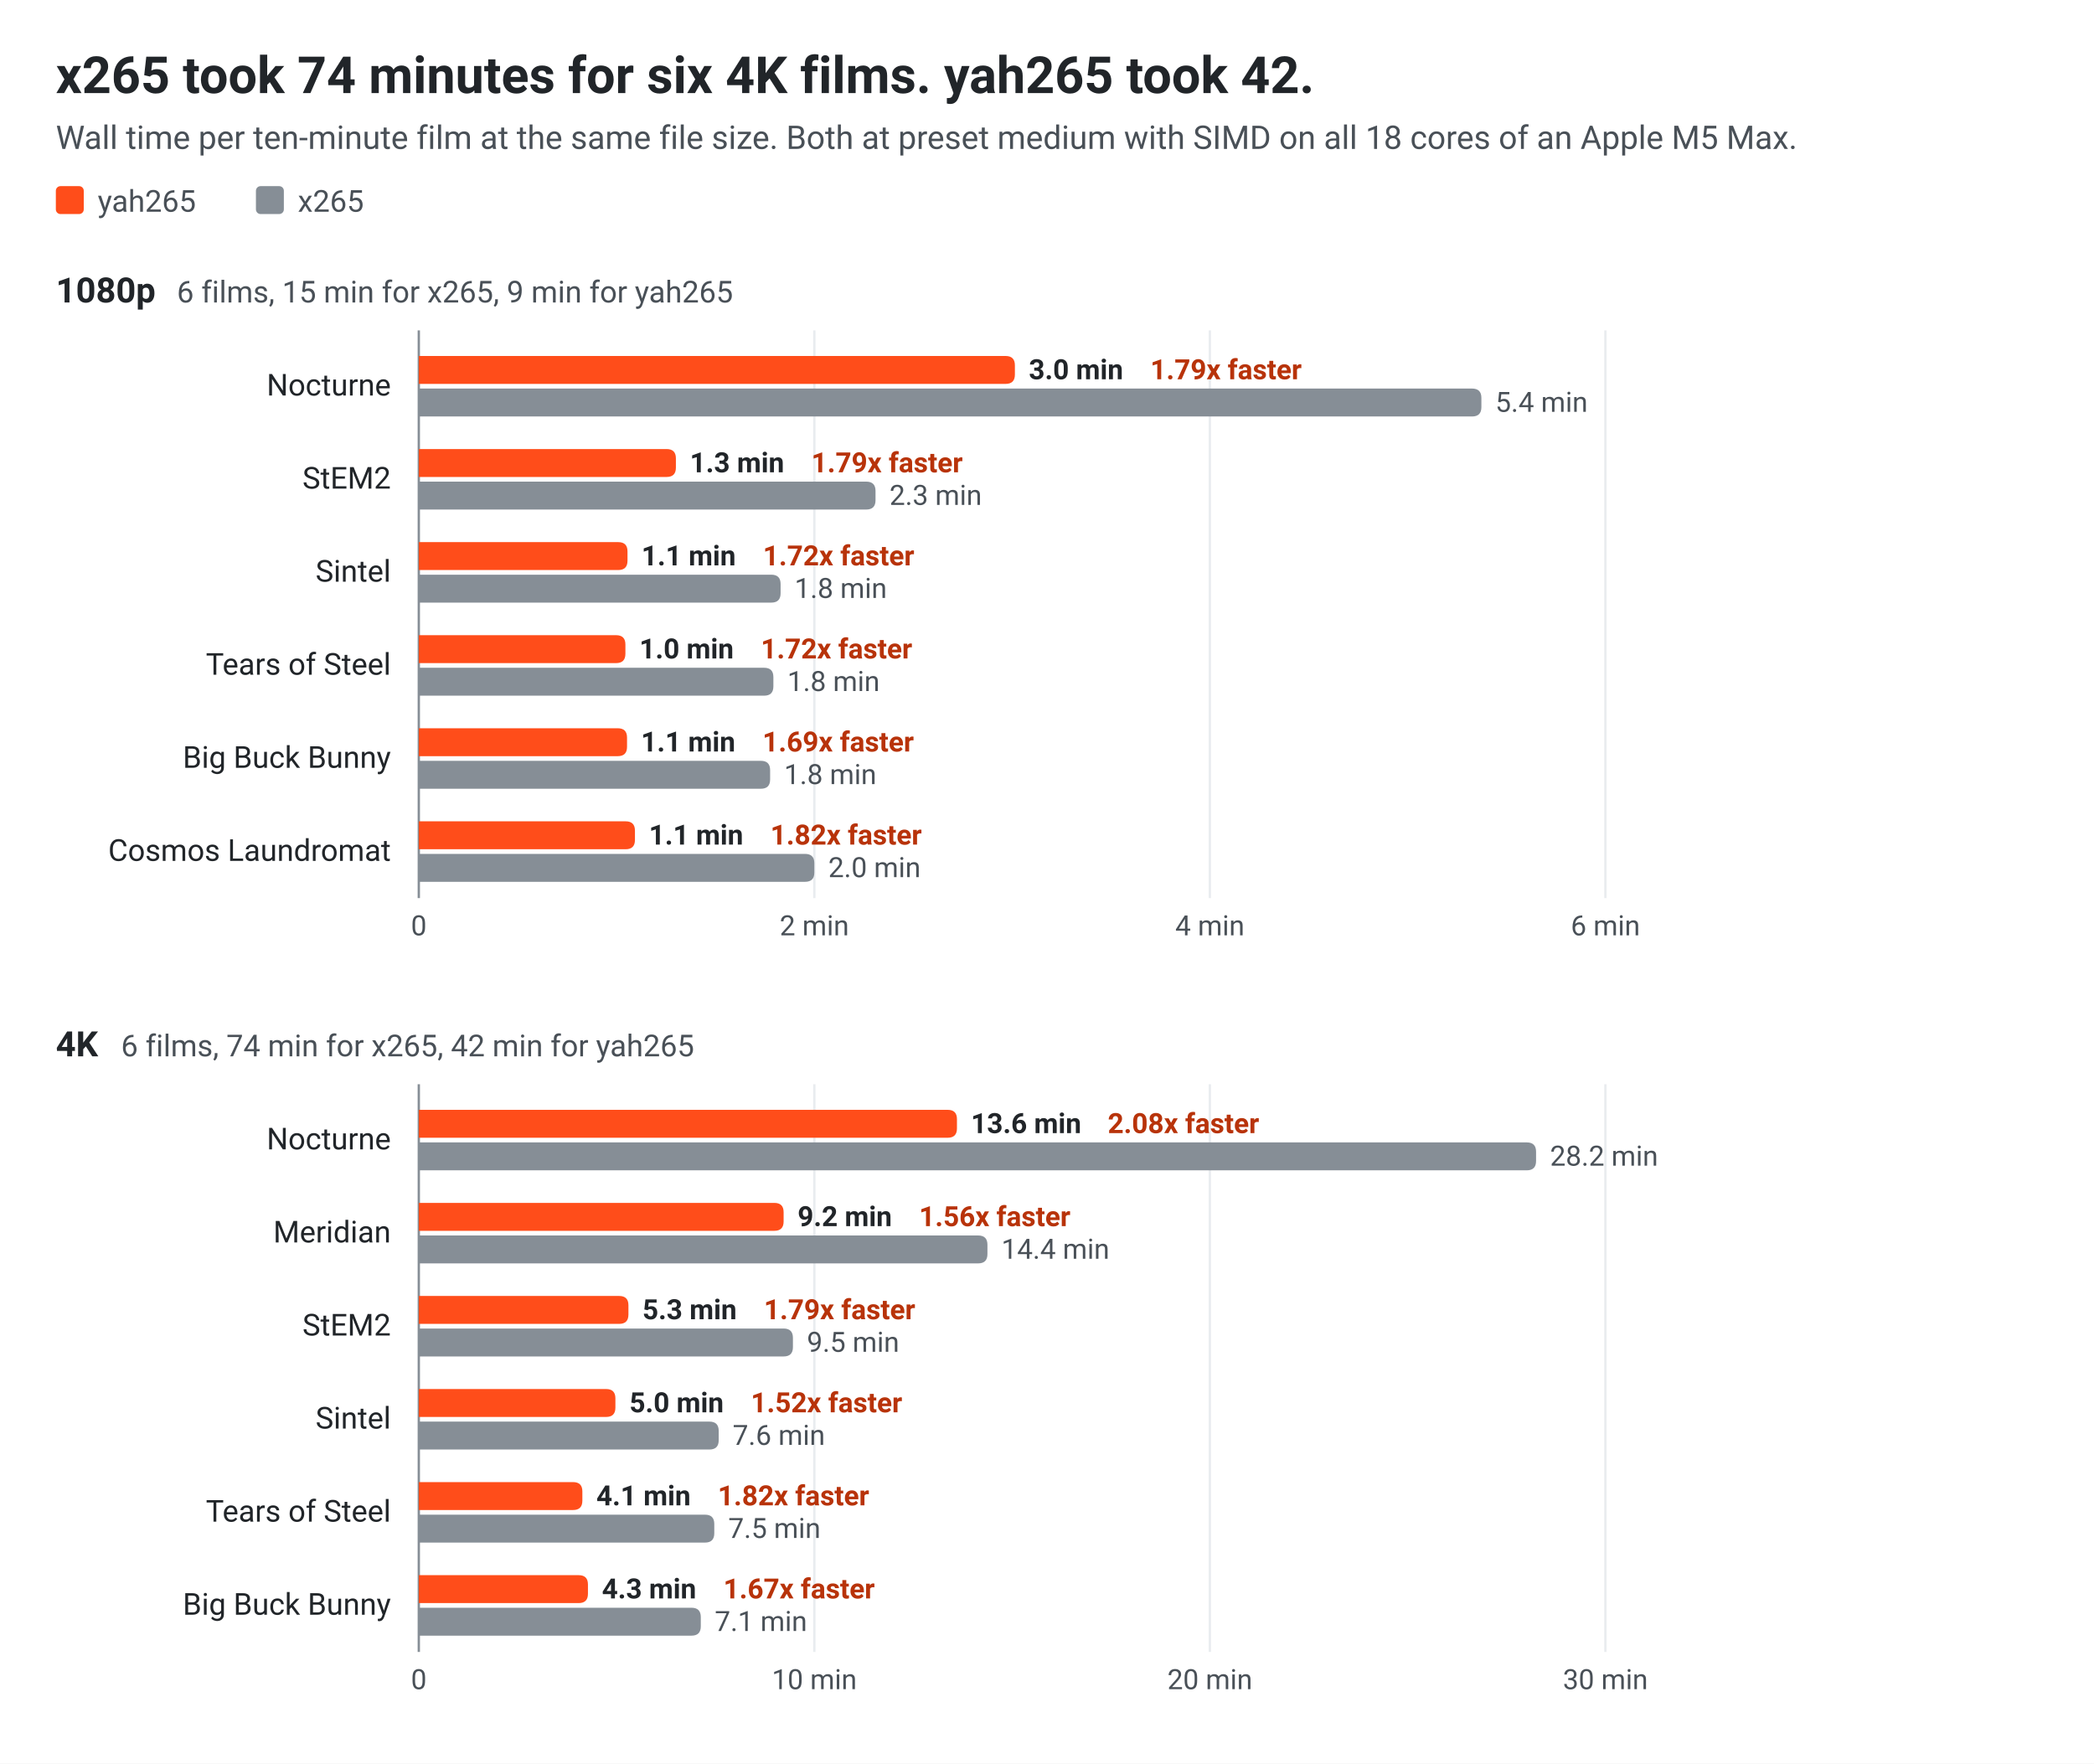
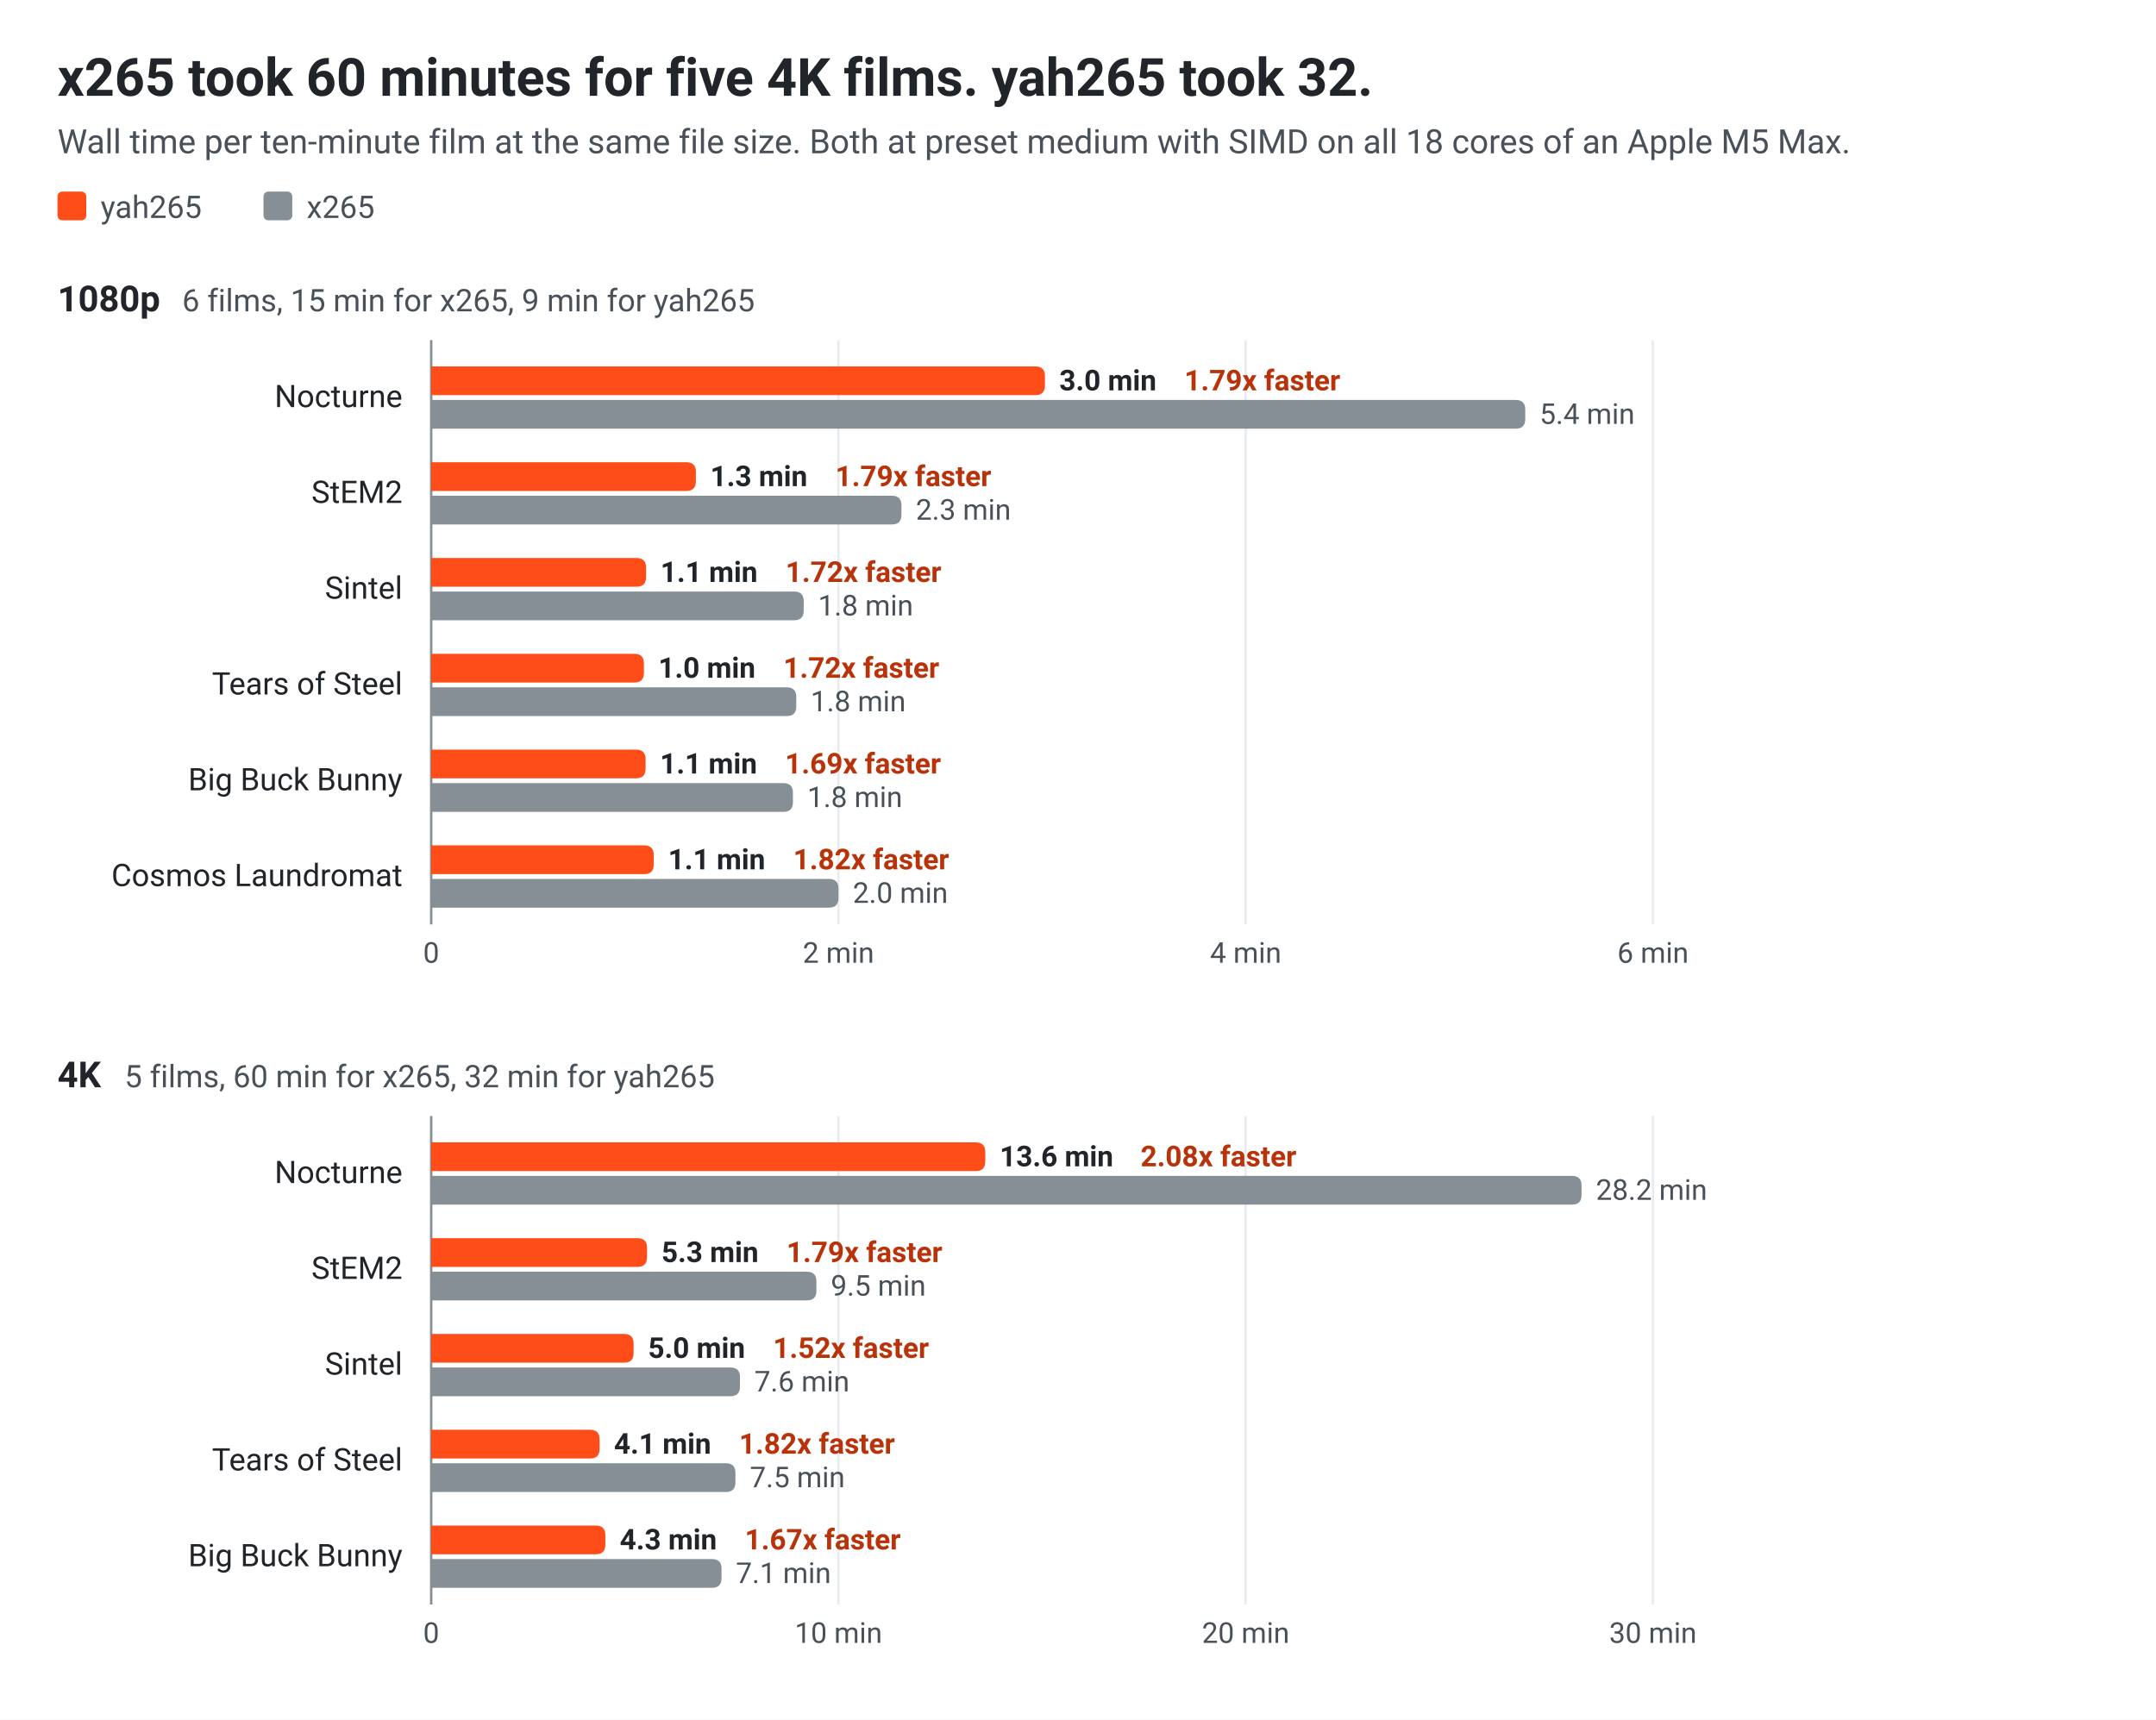
- <svg xmlns="http://www.w3.org/2000/svg" width="900" height="758" viewBox="0 0 900 758" role="img">
+ <svg xmlns="http://www.w3.org/2000/svg" width="900" height="718" viewBox="0 0 900 718" role="img">
  <style>
.bg{fill:#ffffff}.t1{fill:#212529}.t2{fill:#495057}.grid{stroke:#e9ecef}
.base{stroke:#868e96}.ring{stroke:#ffffff}.med{stroke:#212529}.band{fill:#f1f3f5}
.s1{fill:#ff4d1a}.s2{fill:#00919a}.s3{fill:#6250d6}.sx{fill:#868e96}
.l1{stroke:#ff4d1a}.l2{stroke:#00919a}.l3{stroke:#6250d6}.lx{stroke:#868e96}.span{stroke:#dee2e6}
.note{fill:#b8330a}.wash{fill:#ffe8dc}
text{font-family:system-ui,-apple-system,"Segoe UI",Roboto,Helvetica,Arial,sans-serif}
@media (prefers-color-scheme:dark){
.bg{fill:#1b1c1e}.t1{fill:#e9ecee}.t2{fill:#b6bcc1}.grid{stroke:#2e3135}
.base{stroke:#8f959a}.ring{stroke:#1b1c1e}.med{stroke:#e9ecee}.band{fill:#23262a}
.s1{fill:#ff4d1a}.s2{fill:#12a3ad}.s3{fill:#9085e9}.sx{fill:#8f959a}
.l1{stroke:#ff4d1a}.l2{stroke:#12a3ad}.l3{stroke:#9085e9}.lx{stroke:#8f959a}.span{stroke:#3a3e43}
.note{fill:#ff8a5c}.wash{fill:#45200f}}
</style>
  <rect width="100%" height="100%" class="bg" />
-   <text x="24.0" y="40.0" font-size="22" class="t1" text-anchor="start" font-weight="600">x265 took 74 minutes for six 4K films. yah265 took 42.</text>
+   <text x="24.0" y="40.0" font-size="22" class="t1" text-anchor="start" font-weight="600">x265 took 60 minutes for five 4K films. yah265 took 32.</text>
  <text x="24.0" y="64.0" font-size="14" class="t2" text-anchor="start">Wall time per ten-minute film at the same file size. Both at preset medium with SIMD on all 18 cores of an Apple M5 Max.</text>
  <rect x="24" y="80" width="12" height="12" rx="2" class="s1" />
  <text x="42.0" y="91.0" font-size="13" class="t2" text-anchor="start">yah265</text>
  <rect x="110" y="80" width="12" height="12" rx="2" class="sx" />
  <text x="128.0" y="91.0" font-size="13" class="t2" text-anchor="start">x265</text>
  <text x="24.0" y="130.0" font-size="15" class="t1" text-anchor="start" font-weight="600">1080p</text>
  <text x="76.0" y="130.0" font-size="13" class="t2" text-anchor="start">6 films, 15 min for x265, 9 min for yah265</text>
  <line x1="180.0" y1="142" x2="180.0" y2="386" class="base" />
  <text x="180.0" y="402.0" font-size="12" class="t2" text-anchor="middle">0</text>
  <line x1="350.0" y1="142" x2="350.0" y2="386" class="grid" />
  <text x="350.0" y="402.0" font-size="12" class="t2" text-anchor="middle">2 min</text>
  <line x1="520.0" y1="142" x2="520.0" y2="386" class="grid" />
  <text x="520.0" y="402.0" font-size="12" class="t2" text-anchor="middle">4 min</text>
  <line x1="690.0" y1="142" x2="690.0" y2="386" class="grid" />
  <text x="690.0" y="402.0" font-size="12" class="t2" text-anchor="middle">6 min</text>
  <text x="168.0" y="170.0" font-size="13" class="t1" text-anchor="end">Nocturne</text>
  <path d="M180.0,153.0 H432.2 Q436.2,153.0 436.2,157.0 V161.0 Q436.2,165.0 432.2,165.0 H180.0 Z" class="s1" />
  <path d="M180.0,167.0 H632.7 Q636.7,167.0 636.7,171.0 V175.0 Q636.7,179.0 632.7,179.0 H180.0 Z" class="sx" />
  <text x="442.2" y="163.0" font-size="12" class="t1" text-anchor="start" font-weight="600">3.0 min</text>
  <text x="494.4" y="163.0" font-size="12" class="note" text-anchor="start" font-weight="600">1.79x faster</text>
  <text x="642.7" y="177.0" font-size="12" class="t2" text-anchor="start">5.4 min</text>
  <text x="168.0" y="210.0" font-size="13" class="t1" text-anchor="end">StEM2</text>
  <path d="M180.0,193.0 H286.5 Q290.5,193.0 290.5,197.0 V201.0 Q290.5,205.0 286.5,205.0 H180.0 Z" class="s1" />
  <path d="M180.0,207.0 H372.3 Q376.3,207.0 376.3,211.0 V215.0 Q376.3,219.0 372.3,219.0 H180.0 Z" class="sx" />
  <text x="296.5" y="203.0" font-size="12" class="t1" text-anchor="start" font-weight="600">1.3 min</text>
  <text x="348.7" y="203.0" font-size="12" class="note" text-anchor="start" font-weight="600">1.79x faster</text>
  <text x="382.3" y="217.0" font-size="12" class="t2" text-anchor="start">2.3 min</text>
  <text x="168.0" y="250.0" font-size="13" class="t1" text-anchor="end">Sintel</text>
  <path d="M180.0,233.0 H265.7 Q269.7,233.0 269.7,237.0 V241.0 Q269.7,245.0 265.7,245.0 H180.0 Z" class="s1" />
  <path d="M180.0,247.0 H331.5 Q335.5,247.0 335.5,251.0 V255.0 Q335.5,259.0 331.5,259.0 H180.0 Z" class="sx" />
  <text x="275.7" y="243.0" font-size="12" class="t1" text-anchor="start" font-weight="600">1.1 min</text>
  <text x="327.9" y="243.0" font-size="12" class="note" text-anchor="start" font-weight="600">1.72x faster</text>
  <text x="341.5" y="257.0" font-size="12" class="t2" text-anchor="start">1.8 min</text>
  <text x="168.0" y="290.0" font-size="13" class="t1" text-anchor="end">Tears of Steel</text>
  <path d="M180.0,273.0 H264.8 Q268.8,273.0 268.8,277.0 V281.0 Q268.8,285.0 264.8,285.0 H180.0 Z" class="s1" />
  <path d="M180.0,287.0 H328.4 Q332.4,287.0 332.4,291.0 V295.0 Q332.4,299.0 328.4,299.0 H180.0 Z" class="sx" />
  <text x="274.8" y="283.0" font-size="12" class="t1" text-anchor="start" font-weight="600">1.0 min</text>
  <text x="327.0" y="283.0" font-size="12" class="note" text-anchor="start" font-weight="600">1.72x faster</text>
  <text x="338.4" y="297.0" font-size="12" class="t2" text-anchor="start">1.8 min</text>
  <text x="168.0" y="330.0" font-size="13" class="t1" text-anchor="end">Big Buck Bunny</text>
  <path d="M180.0,313.0 H265.5 Q269.5,313.0 269.5,317.0 V321.0 Q269.5,325.0 265.5,325.0 H180.0 Z" class="s1" />
  <path d="M180.0,327.0 H327.0 Q331.0,327.0 331.0,331.0 V335.0 Q331.0,339.0 327.0,339.0 H180.0 Z" class="sx" />
  <text x="275.5" y="323.0" font-size="12" class="t1" text-anchor="start" font-weight="600">1.1 min</text>
  <text x="327.7" y="323.0" font-size="12" class="note" text-anchor="start" font-weight="600">1.69x faster</text>
  <text x="337.0" y="337.0" font-size="12" class="t2" text-anchor="start">1.8 min</text>
  <text x="168.0" y="370.0" font-size="13" class="t1" text-anchor="end">Cosmos Laundromat</text>
  <path d="M180.0,353.0 H268.9 Q272.9,353.0 272.9,357.0 V361.0 Q272.9,365.0 268.9,365.0 H180.0 Z" class="s1" />
  <path d="M180.0,367.0 H346.0 Q350.0,367.0 350.0,371.0 V375.0 Q350.0,379.0 346.0,379.0 H180.0 Z" class="sx" />
  <text x="278.9" y="363.0" font-size="12" class="t1" text-anchor="start" font-weight="600">1.1 min</text>
  <text x="331.1" y="363.0" font-size="12" class="note" text-anchor="start" font-weight="600">1.82x faster</text>
  <text x="356.0" y="377.0" font-size="12" class="t2" text-anchor="start">2.0 min</text>
  <text x="24.0" y="454.0" font-size="15" class="t1" text-anchor="start" font-weight="600">4K</text>
-   <text x="52.0" y="454.0" font-size="13" class="t2" text-anchor="start">6 films, 74 min for x265, 42 min for yah265</text>
-   <line x1="180.0" y1="466" x2="180.0" y2="710" class="base" />
-   <text x="180.0" y="726.0" font-size="12" class="t2" text-anchor="middle">0</text>
-   <line x1="350.0" y1="466" x2="350.0" y2="710" class="grid" />
-   <text x="350.0" y="726.0" font-size="12" class="t2" text-anchor="middle">10 min</text>
-   <line x1="520.0" y1="466" x2="520.0" y2="710" class="grid" />
-   <text x="520.0" y="726.0" font-size="12" class="t2" text-anchor="middle">20 min</text>
-   <line x1="690.0" y1="466" x2="690.0" y2="710" class="grid" />
-   <text x="690.0" y="726.0" font-size="12" class="t2" text-anchor="middle">30 min</text>
+   <text x="52.0" y="454.0" font-size="13" class="t2" text-anchor="start">5 films, 60 min for x265, 32 min for yah265</text>
+   <line x1="180.0" y1="466" x2="180.0" y2="670" class="base" />
+   <text x="180.0" y="686.0" font-size="12" class="t2" text-anchor="middle">0</text>
+   <line x1="350.0" y1="466" x2="350.0" y2="670" class="grid" />
+   <text x="350.0" y="686.0" font-size="12" class="t2" text-anchor="middle">10 min</text>
+   <line x1="520.0" y1="466" x2="520.0" y2="670" class="grid" />
+   <text x="520.0" y="686.0" font-size="12" class="t2" text-anchor="middle">20 min</text>
+   <line x1="690.0" y1="466" x2="690.0" y2="670" class="grid" />
+   <text x="690.0" y="686.0" font-size="12" class="t2" text-anchor="middle">30 min</text>
  <text x="168.0" y="494.0" font-size="13" class="t1" text-anchor="end">Nocturne</text>
  <path d="M180.0,477.0 H407.3 Q411.3,477.0 411.3,481.0 V485.0 Q411.3,489.0 407.3,489.0 H180.0 Z" class="s1" />
  <path d="M180.0,491.0 H656.2 Q660.2,491.0 660.2,495.0 V499.0 Q660.2,503.0 656.2,503.0 H180.0 Z" class="sx" />
  <text x="417.3" y="487.0" font-size="12" class="t1" text-anchor="start" font-weight="600">13.6 min</text>
  <text x="476.1" y="487.0" font-size="12" class="note" text-anchor="start" font-weight="600">2.08x faster</text>
  <text x="666.2" y="501.0" font-size="12" class="t2" text-anchor="start">28.2 min</text>
-   <text x="168.0" y="534.0" font-size="13" class="t1" text-anchor="end">Meridian</text>
-   <path d="M180.0,517.0 H332.8 Q336.8,517.0 336.8,521.0 V525.0 Q336.8,529.0 332.8,529.0 H180.0 Z" class="s1" />
-   <path d="M180.0,531.0 H420.4 Q424.4,531.0 424.4,535.0 V539.0 Q424.4,543.0 420.4,543.0 H180.0 Z" class="sx" />
-   <text x="342.8" y="527.0" font-size="12" class="t1" text-anchor="start" font-weight="600">9.2 min</text>
-   <text x="395.0" y="527.0" font-size="12" class="note" text-anchor="start" font-weight="600">1.56x faster</text>
-   <text x="430.4" y="541.0" font-size="12" class="t2" text-anchor="start">14.4 min</text>
-   <text x="168.0" y="574.0" font-size="13" class="t1" text-anchor="end">StEM2</text>
-   <path d="M180.0,557.0 H266.1 Q270.1,557.0 270.1,561.0 V565.0 Q270.1,569.0 266.1,569.0 H180.0 Z" class="s1" />
-   <path d="M180.0,571.0 H336.8 Q340.8,571.0 340.8,575.0 V579.0 Q340.8,583.0 336.8,583.0 H180.0 Z" class="sx" />
-   <text x="276.1" y="567.0" font-size="12" class="t1" text-anchor="start" font-weight="600">5.3 min</text>
-   <text x="328.3" y="567.0" font-size="12" class="note" text-anchor="start" font-weight="600">1.79x faster</text>
-   <text x="346.8" y="581.0" font-size="12" class="t2" text-anchor="start">9.5 min</text>
-   <text x="168.0" y="614.0" font-size="13" class="t1" text-anchor="end">Sintel</text>
-   <path d="M180.0,597.0 H260.5 Q264.5,597.0 264.5,601.0 V605.0 Q264.5,609.0 260.5,609.0 H180.0 Z" class="s1" />
-   <path d="M180.0,611.0 H304.9 Q308.9,611.0 308.9,615.0 V619.0 Q308.9,623.0 304.9,623.0 H180.0 Z" class="sx" />
-   <text x="270.5" y="607.0" font-size="12" class="t1" text-anchor="start" font-weight="600">5.0 min</text>
-   <text x="322.7" y="607.0" font-size="12" class="note" text-anchor="start" font-weight="600">1.52x faster</text>
-   <text x="314.9" y="621.0" font-size="12" class="t2" text-anchor="start">7.6 min</text>
-   <text x="168.0" y="654.0" font-size="13" class="t1" text-anchor="end">Tears of Steel</text>
-   <path d="M180.0,637.0 H246.3 Q250.3,637.0 250.3,641.0 V645.0 Q250.3,649.0 246.3,649.0 H180.0 Z" class="s1" />
-   <path d="M180.0,651.0 H303.0 Q307.0,651.0 307.0,655.0 V659.0 Q307.0,663.0 303.0,663.0 H180.0 Z" class="sx" />
-   <text x="256.3" y="647.0" font-size="12" class="t1" text-anchor="start" font-weight="600">4.1 min</text>
-   <text x="308.5" y="647.0" font-size="12" class="note" text-anchor="start" font-weight="600">1.82x faster</text>
-   <text x="313.0" y="661.0" font-size="12" class="t2" text-anchor="start">7.5 min</text>
-   <text x="168.0" y="694.0" font-size="13" class="t1" text-anchor="end">Big Buck Bunny</text>
-   <path d="M180.0,677.0 H248.7 Q252.7,677.0 252.7,681.0 V685.0 Q252.7,689.0 248.7,689.0 H180.0 Z" class="s1" />
-   <path d="M180.0,691.0 H297.2 Q301.2,691.0 301.2,695.0 V699.0 Q301.2,703.0 297.2,703.0 H180.0 Z" class="sx" />
-   <text x="258.7" y="687.0" font-size="12" class="t1" text-anchor="start" font-weight="600">4.3 min</text>
-   <text x="310.9" y="687.0" font-size="12" class="note" text-anchor="start" font-weight="600">1.67x faster</text>
-   <text x="307.2" y="701.0" font-size="12" class="t2" text-anchor="start">7.1 min</text>
+   <text x="168.0" y="534.0" font-size="13" class="t1" text-anchor="end">StEM2</text>
+   <path d="M180.0,517.0 H266.1 Q270.1,517.0 270.1,521.0 V525.0 Q270.1,529.0 266.1,529.0 H180.0 Z" class="s1" />
+   <path d="M180.0,531.0 H336.8 Q340.8,531.0 340.8,535.0 V539.0 Q340.8,543.0 336.8,543.0 H180.0 Z" class="sx" />
+   <text x="276.1" y="527.0" font-size="12" class="t1" text-anchor="start" font-weight="600">5.3 min</text>
+   <text x="328.3" y="527.0" font-size="12" class="note" text-anchor="start" font-weight="600">1.79x faster</text>
+   <text x="346.8" y="541.0" font-size="12" class="t2" text-anchor="start">9.5 min</text>
+   <text x="168.0" y="574.0" font-size="13" class="t1" text-anchor="end">Sintel</text>
+   <path d="M180.0,557.0 H260.5 Q264.5,557.0 264.5,561.0 V565.0 Q264.5,569.0 260.5,569.0 H180.0 Z" class="s1" />
+   <path d="M180.0,571.0 H304.9 Q308.9,571.0 308.9,575.0 V579.0 Q308.9,583.0 304.9,583.0 H180.0 Z" class="sx" />
+   <text x="270.5" y="567.0" font-size="12" class="t1" text-anchor="start" font-weight="600">5.0 min</text>
+   <text x="322.7" y="567.0" font-size="12" class="note" text-anchor="start" font-weight="600">1.52x faster</text>
+   <text x="314.9" y="581.0" font-size="12" class="t2" text-anchor="start">7.6 min</text>
+   <text x="168.0" y="614.0" font-size="13" class="t1" text-anchor="end">Tears of Steel</text>
+   <path d="M180.0,597.0 H246.3 Q250.3,597.0 250.3,601.0 V605.0 Q250.3,609.0 246.3,609.0 H180.0 Z" class="s1" />
+   <path d="M180.0,611.0 H303.0 Q307.0,611.0 307.0,615.0 V619.0 Q307.0,623.0 303.0,623.0 H180.0 Z" class="sx" />
+   <text x="256.3" y="607.0" font-size="12" class="t1" text-anchor="start" font-weight="600">4.1 min</text>
+   <text x="308.5" y="607.0" font-size="12" class="note" text-anchor="start" font-weight="600">1.82x faster</text>
+   <text x="313.0" y="621.0" font-size="12" class="t2" text-anchor="start">7.5 min</text>
+   <text x="168.0" y="654.0" font-size="13" class="t1" text-anchor="end">Big Buck Bunny</text>
+   <path d="M180.0,637.0 H248.7 Q252.7,637.0 252.7,641.0 V645.0 Q252.7,649.0 248.7,649.0 H180.0 Z" class="s1" />
+   <path d="M180.0,651.0 H297.2 Q301.2,651.0 301.2,655.0 V659.0 Q301.2,663.0 297.2,663.0 H180.0 Z" class="sx" />
+   <text x="258.7" y="647.0" font-size="12" class="t1" text-anchor="start" font-weight="600">4.3 min</text>
+   <text x="310.9" y="647.0" font-size="12" class="note" text-anchor="start" font-weight="600">1.67x faster</text>
+   <text x="307.2" y="661.0" font-size="12" class="t2" text-anchor="start">7.1 min</text>
</svg>
